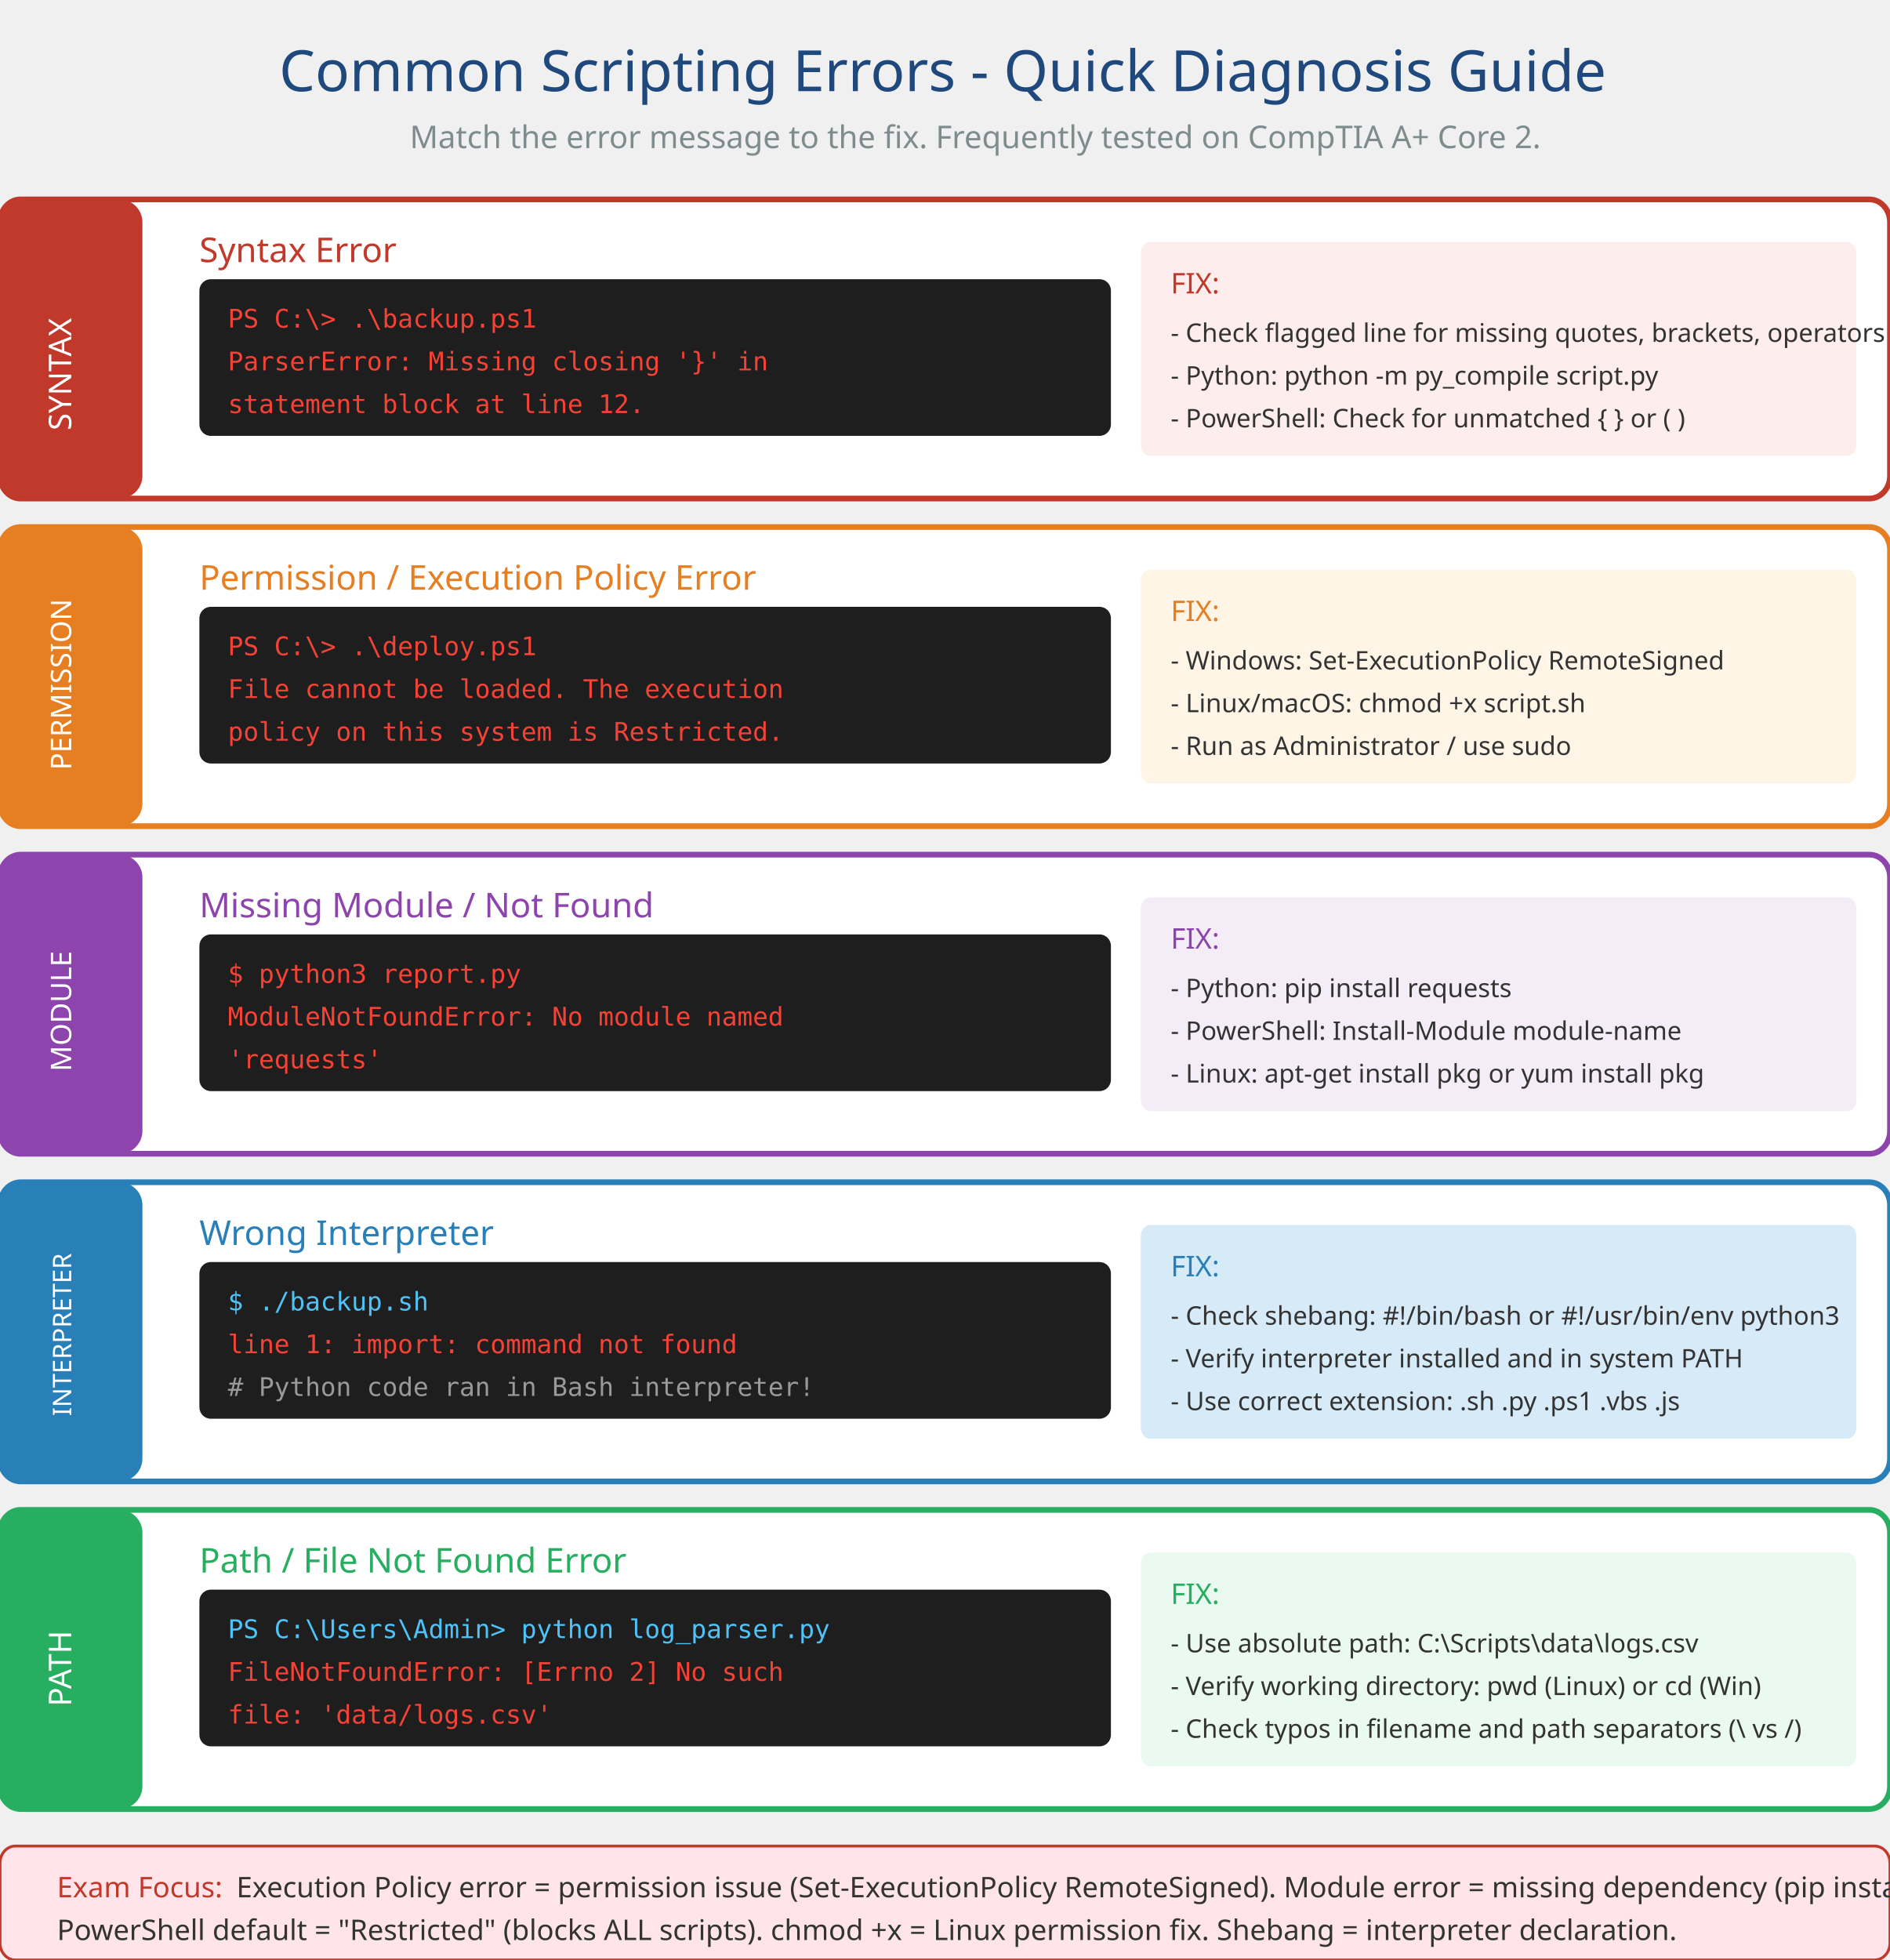
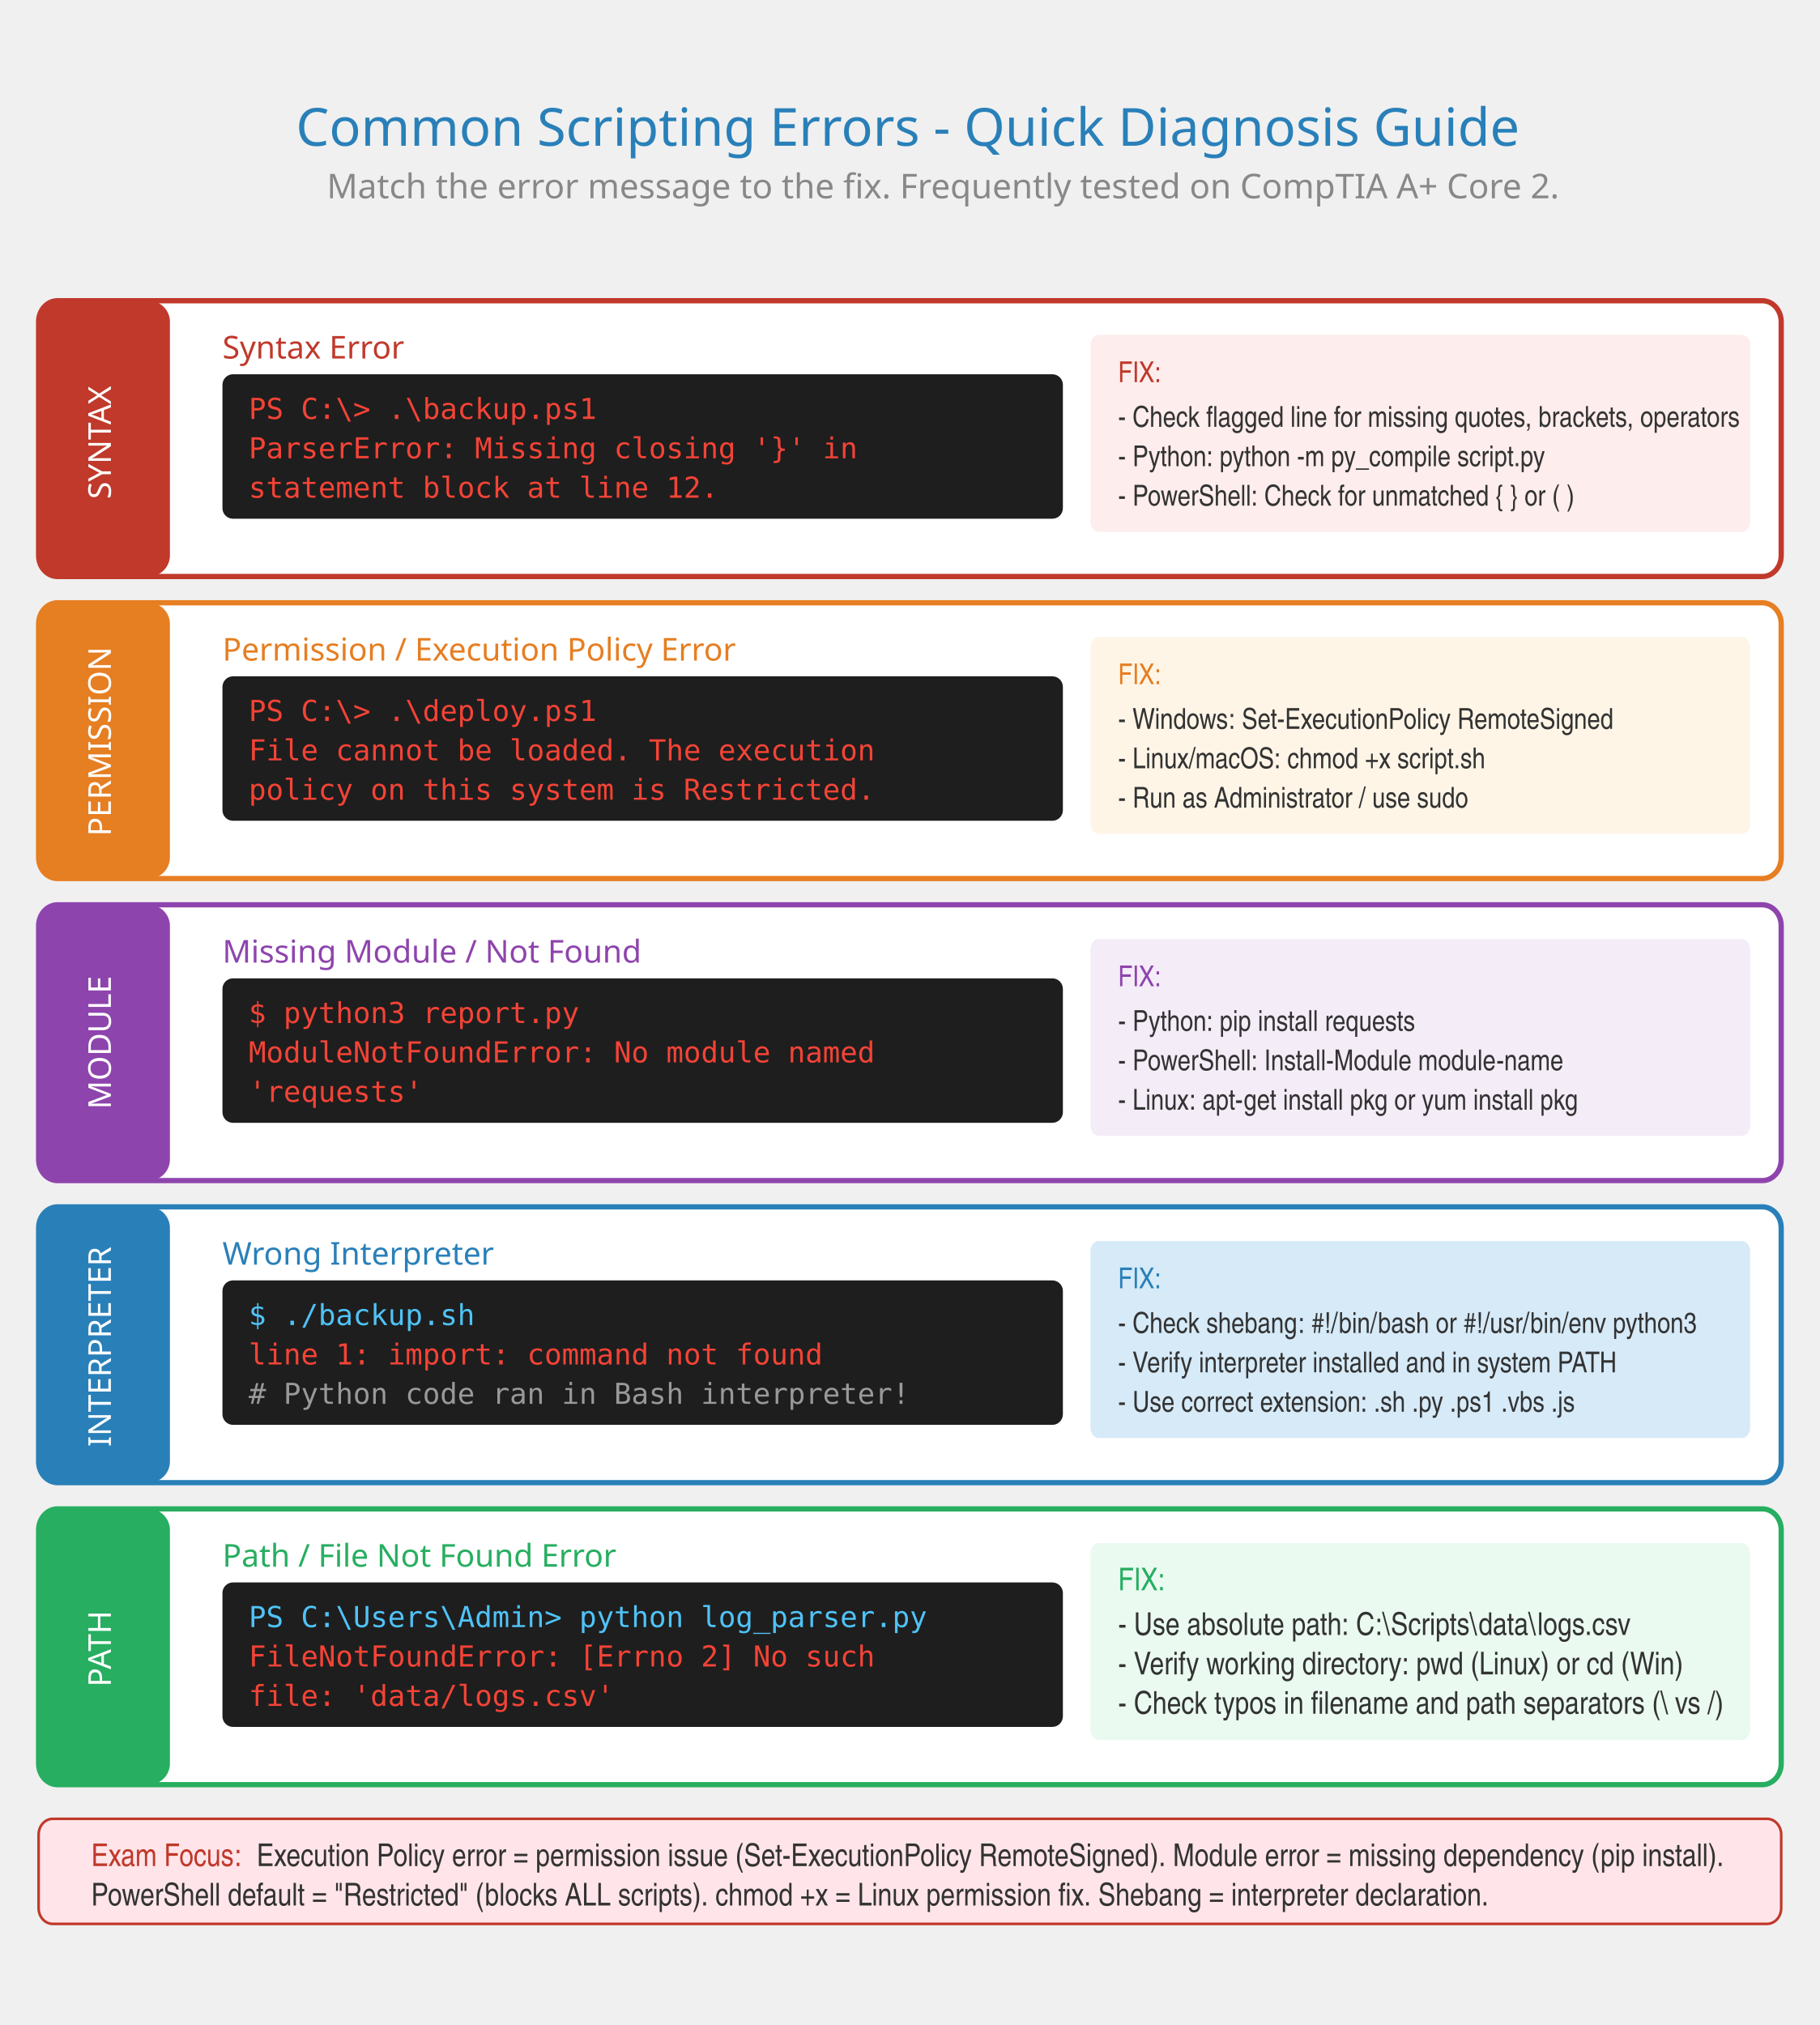
- <svg xmlns="http://www.w3.org/2000/svg" version="1.1" id="Layer_1" x="0px" y="0px" viewBox="0 0 663.4 688" style="enable-background:new 0 0 663.4 688;" xml:space="preserve">
+ <svg xmlns="http://www.w3.org/2000/svg" version="1.1" id="Layer_1" x="0px" y="0px" viewBox="0 0 692.9 771" style="enable-background:new 0 0 692.9 771;" xml:space="preserve">
  <style type="text/css">
- 	.st0{fill:#1F497D;}
- 	.st1{font-family:'SegoeUI-Bold';}
- 	.st2{font-size:20px;}
- 	.st3{fill:#7F8C8D;}
- 	.st4{font-family:'SegoeUI';}
- 	.st5{font-size:11px;}
- 	.st6{fill:#FFFFFF;stroke:#C0392B;stroke-width:2;}
- 	.st7{fill:#C0392B;}
- 	.st8{fill:#FFFFFF;}
- 	.st9{font-size:12px;}
- 	.st10{fill:#1E1E1E;}
- 	.st11{fill:#F44336;}
- 	.st12{font-family:'Consolas';}
- 	.st13{font-size:9px;}
- 	.st14{fill:#FDEDEC;}
- 	.st15{font-size:10px;}
- 	.st16{fill:#333333;}
- 	.st17{fill:#FFFFFF;stroke:#E67E22;stroke-width:2;}
- 	.st18{fill:#E67E22;}
- 	.st19{fill:#FEF5E7;}
- 	.st20{fill:#FFFFFF;stroke:#8E44AD;stroke-width:2;}
- 	.st21{fill:#8E44AD;}
- 	.st22{fill:#F4ECF7;}
- 	.st23{fill:#FFFFFF;stroke:#2980B9;stroke-width:2;}
- 	.st24{fill:#2980B9;}
- 	.st25{fill:#4FC3F7;}
- 	.st26{fill:#999999;}
- 	.st27{fill:#D6EAF8;}
- 	.st28{fill:#FFFFFF;stroke:#27AE60;stroke-width:2;}
- 	.st29{fill:#27AE60;}
- 	.st30{fill:#EAFAF1;}
- 	.st31{fill:#FFE5E9;stroke:#C0392B;}
+ 	.st0{font-family:'MyriadPro-Regular';}
+ 	.st1{font-size:12px;}
+ 	.st2{fill:#2980B9;}
+ 	.st3{font-family:'SegoeUI-Bold';}
+ 	.st4{font-size:20px;}
+ 	.st5{fill:none;}
+ 	.st6{fill:#888888;}
+ 	.st7{font-family:'SegoeUI';}
+ 	.st8{font-size:13px;}
+ 	.st9{fill:#FFFFFF;stroke:#C0392B;stroke-width:2;}
+ 	.st10{fill:#C0392B;}
+ 	.st11{fill:#FFFFFF;}
+ 	.st12{fill:#1E1E1E;}
+ 	.st13{fill:#F44336;}
+ 	.st14{font-family:'Consolas';}
+ 	.st15{font-size:11px;}
+ 	.st16{fill:#FDEDEC;}
+ 	.st17{font-family:'ArialNarrow';}
+ 	.st18{fill:#333333;}
+ 	.st19{fill:#FFFFFF;stroke:#E67E22;stroke-width:2;}
+ 	.st20{fill:#E67E22;}
+ 	.st21{fill:#FEF5E7;}
+ 	.st22{fill:#FFFFFF;stroke:#8E44AD;stroke-width:2;}
+ 	.st23{fill:#8E44AD;}
+ 	.st24{fill:#F4ECF7;}
+ 	.st25{fill:#FFFFFF;stroke:#2980B9;stroke-width:2;}
+ 	.st26{fill:#4FC3F7;}
+ 	.st27{fill:#999999;}
+ 	.st28{fill:#D6EAF8;}
+ 	.st29{fill:#FFFFFF;stroke:#27AE60;stroke-width:2;}
+ 	.st30{fill:#27AE60;}
+ 	.st31{fill:#EAFAF1;}
+ 	.st32{fill:#FFE5E9;stroke:#C0392B;}
</style>
-   <text transform="matrix(1 0 0 1 97.9917 32)" class="st0 st1 st2">Common Scripting Errors - Quick Diagnosis Guide</text>
-   <text transform="matrix(1 0 0 1 143.8525 52)" class="st3 st4 st5">Match the error message to the fix. Frequently tested on CompTIA A+ Core 2.</text>
-   <path class="st6" d="M7.2,70h649.1c4,0,7.2,3.6,7.2,8v89c0,4.4-3.2,8-7.2,8H7.2c-4,0-7.2-3.6-7.2-8V78C0,73.6,3.2,70,7.2,70z" />
-   <path class="st7" d="M8,70h34c4.4,0,8,3.6,8,8v89c0,4.4-3.6,8-8,8H8c-4.4,0-8-3.6-8-8V78C0,73.6,3.6,70,8,70z" />
-   <text transform="matrix(0 -1 1 0 25 151.0762)" class="st8 st1 st5">SYNTAX</text>
-   <text transform="matrix(1 0 0 1 70 92)" class="st7 st1 st9">Syntax Error</text>
-   <path class="st10" d="M74,98h312c2.2,0,4,1.8,4,4v47c0,2.2-1.8,4-4,4H74c-2.2,0-4-1.8-4-4v-47C70,99.8,71.8,98,74,98z" />
-   <text transform="matrix(1 0 0 1 80 115)" class="st11 st12 st13">PS C:\&gt; .\backup.ps1</text>
-   <text transform="matrix(1 0 0 1 80 130)" class="st11 st12 st13">ParserError: Missing closing '}' in</text>
-   <text transform="matrix(1 0 0 1 80 145)" class="st11 st12 st13">statement block at line 12.</text>
-   <path class="st14" d="M403.7,85h244.8c1.8,0,3.2,1.8,3.2,4v67c0,2.2-1.4,4-3.2,4H403.7c-1.8,0-3.2-1.8-3.2-4V89  C400.5,86.8,401.9,85,403.7,85z" />
  <g>
-     <text transform="matrix(1 0 0 1 411 103)" class="st7 st1 st15">FIX:</text>
-     <text transform="matrix(1 0 0 1 411 120)" class="st16 st4 st13">- Check flagged line for missing quotes, brackets, operators</text>
-     <text transform="matrix(1 0 0 1 411 135)" class="st16 st4 st13">- Python: python -m py_compile script.py</text>
-     <text transform="matrix(1 0 0 1 411 150)" class="st16 st4 st13">- PowerShell: Check for unmatched { } or ( )</text>
+     <text transform="matrix(1 0 0 1 396 315.5)" class="st0 st1">2980b9</text>
+     <text transform="matrix(1 0 0 1 112.6917 55.501)" class="st2 st3 st4">Common Scripting Errors - Quick Diagnosis Guide</text>
+     <rect x="14.7" y="64.5" class="st5" width="663.5" height="16.4" />
+     <text transform="matrix(1 0 0 1 124.4279 75.501)" class="st6 st7 st8">Match the error message to the fix. Frequently tested on CompTIA A+ Core 2.</text>
+     <path class="st9" d="M21.9,114.5H671c4,0,7.2,3.6,7.2,8v89c0,4.4-3.2,8-7.2,8H21.9c-4,0-7.2-3.6-7.2-8v-89   C14.7,118.1,17.9,114.5,21.9,114.5z" />
+     <path class="st10" d="M22.7,114.5h34c4.4,0,8,3.6,8,8v89c0,4.4-3.6,8-8,8h-34c-4.4,0-8-3.6-8-8v-89   C14.7,118.1,18.3,114.5,22.7,114.5z" />
+     <text transform="matrix(0 -1 1 0 42.2166 189.9932)" class="st11 st3 st1">SYNTAX</text>
+     <text transform="matrix(1 0 0 1 84.7 136.501)" class="st10 st3 st1">Syntax Error</text>
+     <path class="st12" d="M88.7,142.5h312c2.2,0,4,1.8,4,4v47c0,2.2-1.8,4-4,4h-312c-2.2,0-4-1.8-4-4v-47   C84.7,144.3,86.5,142.5,88.7,142.5z" />
+     <text transform="matrix(1 0 0 1 94.7 159.501)" class="st13 st14 st15">PS C:\&gt; .\backup.ps1</text>
+     <text transform="matrix(1 0 0 1 94.7 174.501)" class="st13 st14 st15">ParserError: Missing closing '}' in</text>
+     <text transform="matrix(1 0 0 1 94.7 189.501)" class="st13 st14 st15">statement block at line 12.</text>
+     <path class="st16" d="M418.4,127.5h244.8c1.8,0,3.2,1.8,3.2,4v67c0,2.2-1.4,4-3.2,4H418.4c-1.8,0-3.2-1.8-3.2-4v-67   C415.2,129.3,416.6,127.5,418.4,127.5z" />
+     <g>
+       <text transform="matrix(1 0 0 1 425.7 145.501)" class="st10 st17 st15">FIX:</text>
+       <text transform="matrix(1 0 0 1 425.7 162.501)" class="st18 st17 st15">- Check flagged line for missing quotes, brackets, operators</text>
+       <text transform="matrix(1 0 0 1 425.7 177.501)" class="st18 st17 st15">- Python: python -m py_compile script.py</text>
+       <text transform="matrix(1 0 0 1 425.7 192.501)" class="st18 st17 st15">- PowerShell: Check for unmatched { } or ( )</text>
+     </g>
+     <path class="st19" d="M21.9,229.5H671c4,0,7.2,3.6,7.2,8v89c0,4.4-3.2,8-7.2,8H21.9c-4,0-7.2-3.6-7.2-8v-89   C14.7,233.1,17.9,229.5,21.9,229.5z" />
+     <path class="st20" d="M22.7,229.5h34c4.4,0,8,3.6,8,8v89c0,4.4-3.6,8-8,8h-34c-4.4,0-8-3.6-8-8v-89   C14.7,233.1,18.3,229.5,22.7,229.5z" />
+     <text transform="matrix(0 -1 1 0 42.2166 318.3584)" class="st11 st3 st1">PERMISSION</text>
+     <text transform="matrix(1 0 0 1 84.7 251.501)" class="st20 st3 st1">Permission / Execution Policy Error</text>
+     <path class="st12" d="M88.7,257.5h312c2.2,0,4,1.8,4,4v47c0,2.2-1.8,4-4,4h-312c-2.2,0-4-1.8-4-4v-47   C84.7,259.3,86.5,257.5,88.7,257.5z" />
+     <text transform="matrix(1 0 0 1 94.7 274.501)" class="st13 st14 st15">PS C:\&gt; .\deploy.ps1</text>
+     <text transform="matrix(1 0 0 1 94.7 289.501)" class="st13 st14 st15">File cannot be loaded. The execution</text>
+     <text transform="matrix(1 0 0 1 94.7 304.501)" class="st13 st14 st15">policy on this system is Restricted.</text>
+     <path class="st21" d="M418.4,242.5h244.8c1.8,0,3.2,1.8,3.2,4v67c0,2.2-1.4,4-3.2,4H418.4c-1.8,0-3.2-1.8-3.2-4v-67   C415.2,244.3,416.6,242.5,418.4,242.5z" />
+     <g>
+       <text transform="matrix(1 0 0 1 425.7 260.501)" class="st20 st17 st15">FIX:</text>
+       <text transform="matrix(1 0 0 1 425.7 277.501)" class="st18 st17 st15">- Windows: Set-ExecutionPolicy RemoteSigned</text>
+       <text transform="matrix(1 0 0 1 425.7 292.501)" class="st18 st17 st15">- Linux/macOS: chmod +x script.sh</text>
+       <text transform="matrix(1 0 0 1 425.7 307.501)" class="st18 st17 st15">- Run as Administrator / use sudo</text>
+     </g>
+     <path class="st22" d="M21.9,344.5H671c4,0,7.2,3.6,7.2,8v89c0,4.4-3.2,8-7.2,8H21.9c-4,0-7.2-3.6-7.2-8v-89   C14.7,348.1,17.9,344.5,21.9,344.5z" />
+     <path class="st23" d="M22.7,344.5h34c4.4,0,8,3.6,8,8v89c0,4.4-3.6,8-8,8h-34c-4.4,0-8-3.6-8-8v-89   C14.7,348.1,18.3,344.5,22.7,344.5z" />
+     <text transform="matrix(0 -1 1 0 42.2166 422.3164)" class="st11 st3 st1">MODULE</text>
+     <text transform="matrix(1 0 0 1 84.7 366.501)" class="st23 st3 st1">Missing Module / Not Found</text>
+     <path class="st12" d="M88.7,372.5h312c2.2,0,4,1.8,4,4v47c0,2.2-1.8,4-4,4h-312c-2.2,0-4-1.8-4-4v-47   C84.7,374.3,86.5,372.5,88.7,372.5z" />
+     <text transform="matrix(1 0 0 1 94.7 389.501)" class="st13 st14 st15">$ python3 report.py</text>
+     <text transform="matrix(1 0 0 1 94.7 404.501)" class="st13 st14 st15">ModuleNotFoundError: No module named</text>
+     <text transform="matrix(1 0 0 1 94.7 419.501)" class="st13 st14 st15">'requests'</text>
+     <path class="st24" d="M418.4,357.5h244.8c1.8,0,3.2,1.8,3.2,4v67c0,2.2-1.4,4-3.2,4H418.4c-1.8,0-3.2-1.8-3.2-4v-67   C415.2,359.3,416.6,357.5,418.4,357.5z" />
+     <g>
+       <text transform="matrix(1 0 0 1 425.7 375.501)" class="st23 st17 st15">FIX:</text>
+       <text transform="matrix(1 0 0 1 425.7 392.501)" class="st18 st17 st15">- Python: pip install requests</text>
+       <text transform="matrix(1 0 0 1 425.7 407.501)" class="st18 st17 st15">- PowerShell: Install-Module module-name</text>
+       <text transform="matrix(1 0 0 1 425.7 422.501)" class="st18 st17 st15">- Linux: apt-get install pkg or yum install pkg</text>
+     </g>
+     <path class="st25" d="M21.9,459.5H671c4,0,7.2,3.6,7.2,8v89c0,4.4-3.2,8-7.2,8H21.9c-4,0-7.2-3.6-7.2-8v-89   C14.7,463.1,17.9,459.5,21.9,459.5z" />
+     <path class="st2" d="M22.7,459.5h34c4.4,0,8,3.6,8,8v89c0,4.4-3.6,8-8,8h-34c-4.4,0-8-3.6-8-8v-89   C14.7,463.1,18.3,459.5,22.7,459.5z" />
+     <text transform="matrix(0 -1 1 0 42.2166 550.8311)" class="st11 st3 st1">INTERPRETER</text>
+     <text transform="matrix(1 0 0 1 84.7 481.501)" class="st2 st3 st1">Wrong Interpreter</text>
+     <path class="st12" d="M88.7,487.5h312c2.2,0,4,1.8,4,4v47c0,2.2-1.8,4-4,4h-312c-2.2,0-4-1.8-4-4v-47   C84.7,489.3,86.5,487.5,88.7,487.5z" />
+     <text transform="matrix(1 0 0 1 94.7 504.501)" class="st26 st14 st15">$ ./backup.sh</text>
+     <text transform="matrix(1 0 0 1 94.7 519.501)" class="st13 st14 st15">line 1: import: command not found</text>
+     <text transform="matrix(1 0 0 1 94.7 534.501)" class="st27 st14 st15"># Python code ran in Bash interpreter!</text>
+     <path class="st28" d="M418.4,472.5h244.8c1.8,0,3.2,1.8,3.2,4v67c0,2.2-1.4,4-3.2,4H418.4c-1.8,0-3.2-1.8-3.2-4v-67   C415.2,474.3,416.6,472.5,418.4,472.5z" />
+     <g>
+       <text transform="matrix(1 0 0 1 425.7 490.501)" class="st2 st17 st15">FIX:</text>
+       <text transform="matrix(1 0 0 1 425.7 507.501)" class="st18 st17 st15">- Check shebang: #!/bin/bash or #!/usr/bin/env python3</text>
+       <text transform="matrix(1 0 0 1 425.7 522.501)" class="st18 st17 st15">- Verify interpreter installed and in system PATH</text>
+       <text transform="matrix(1 0 0 1 425.7 537.501)" class="st18 st17 st15">- Use correct extension: .sh .py .ps1 .vbs .js</text>
+     </g>
+     <path class="st29" d="M21.9,574.5H671c4,0,7.2,3.6,7.2,8v89c0,4.4-3.2,8-7.2,8H21.9c-4,0-7.2-3.6-7.2-8v-89   C14.7,578.1,17.9,574.5,21.9,574.5z" />
+     <path class="st30" d="M22.7,574.5h34c4.4,0,8,3.6,8,8v89c0,4.4-3.6,8-8,8h-34c-4.4,0-8-3.6-8-8v-89   C14.7,578.1,18.3,574.5,22.7,574.5z" />
+     <text transform="matrix(0 -1 1 0 42.2166 642.2441)" class="st11 st3 st1">PATH</text>
+     <text transform="matrix(1 0 0 1 84.7 596.501)" class="st30 st3 st1">Path / File Not Found Error</text>
+     <path class="st12" d="M88.7,602.5h312c2.2,0,4,1.8,4,4v47c0,2.2-1.8,4-4,4h-312c-2.2,0-4-1.8-4-4v-47   C84.7,604.3,86.5,602.5,88.7,602.5z" />
+     <text transform="matrix(1 0 0 1 94.7 619.501)" class="st26 st14 st15">PS C:\Users\Admin&gt; python log_parser.py</text>
+     <text transform="matrix(1 0 0 1 94.7 634.501)" class="st13 st14 st15">FileNotFoundError: [Errno 2] No such</text>
+     <text transform="matrix(1 0 0 1 94.7 649.501)" class="st13 st14 st15">file: 'data/logs.csv'</text>
+     <path class="st31" d="M418.4,587.5h244.8c1.8,0,3.2,1.8,3.2,4v67c0,2.2-1.4,4-3.2,4H418.4c-1.8,0-3.2-1.8-3.2-4v-67   C415.2,589.3,416.6,587.5,418.4,587.5z" />
+     <g>
+       <text transform="matrix(1 0 0 1 425.7 605.501)" class="st30 st17 st1">FIX:</text>
+       <text transform="matrix(1 0 0 1 425.7 622.501)" class="st18 st17 st1">- Use absolute path: C:\Scripts\data\logs.csv</text>
+       <text transform="matrix(1 0 0 1 425.7 637.501)" class="st18 st17 st1">- Verify working directory: pwd (Linux) or cd (Win)</text>
+       <text transform="matrix(1 0 0 1 425.7 652.501)" class="st18 st17 st1">- Check typos in filename and path separators (\ vs /)</text>
+     </g>
+     <path class="st32" d="M20.1,692.5h652.7c3,0,5.4,2.7,5.4,6v28c0,3.3-2.4,6-5.4,6H20.1c-3,0-5.4-2.7-5.4-6v-28   C14.7,695.2,17.1,692.5,20.1,692.5z" />
+     <text transform="matrix(1 0 0 1 34.7 710.501)" class="st10 st17 st1">Exam Focus:</text>
+     <text transform="matrix(1 0 0 1 97.7 710.501)" class="st18 st17 st1">Execution Policy error = permission issue (Set-ExecutionPolicy RemoteSigned). Module error = missing dependency (pip install).</text>
+     <text transform="matrix(1 0 0 1 34.7 725.501)" class="st18 st17 st1">PowerShell default = "Restricted" (blocks ALL scripts). chmod +x = Linux permission fix. Shebang = interpreter declaration.</text>
  </g>
-   <path class="st17" d="M7.2,185h649.1c4,0,7.2,3.6,7.2,8v89c0,4.4-3.2,8-7.2,8H7.2c-4,0-7.2-3.6-7.2-8v-89C0,188.6,3.2,185,7.2,185z" />
-   <path class="st18" d="M8,185h34c4.4,0,8,3.6,8,8v89c0,4.4-3.6,8-8,8H8c-4.4,0-8-3.6-8-8v-89C0,188.6,3.6,185,8,185z" />
-   <text transform="matrix(0 -1 1 0 25 270.2979)" class="st8 st1 st15">PERMISSION</text>
-   <text transform="matrix(1 0 0 1 70 207)" class="st18 st1 st9">Permission / Execution Policy Error</text>
-   <path class="st10" d="M74,213h312c2.2,0,4,1.8,4,4v47c0,2.2-1.8,4-4,4H74c-2.2,0-4-1.8-4-4v-47C70,214.8,71.8,213,74,213z" />
-   <text transform="matrix(1 0 0 1 80 230)" class="st11 st12 st13">PS C:\&gt; .\deploy.ps1</text>
-   <text transform="matrix(1 0 0 1 80 245)" class="st11 st12 st13">File cannot be loaded. The execution</text>
-   <text transform="matrix(1 0 0 1 80 260)" class="st11 st12 st13">policy on this system is Restricted.</text>
-   <path class="st19" d="M403.7,200h244.8c1.8,0,3.2,1.8,3.2,4v67c0,2.2-1.4,4-3.2,4H403.7c-1.8,0-3.2-1.8-3.2-4v-67  C400.5,201.8,401.9,200,403.7,200z" />
-   <g>
-     <text transform="matrix(1 0 0 1 411 218)" class="st18 st1 st15">FIX:</text>
-     <text transform="matrix(1 0 0 1 411 235)" class="st16 st4 st13">- Windows: Set-ExecutionPolicy RemoteSigned</text>
-     <text transform="matrix(1 0 0 1 411 250)" class="st16 st4 st13">- Linux/macOS: chmod +x script.sh</text>
-     <text transform="matrix(1 0 0 1 411 265)" class="st16 st4 st13">- Run as Administrator / use sudo</text>
-   </g>
-   <path class="st20" d="M7.2,300h649.1c4,0,7.2,3.6,7.2,8v89c0,4.4-3.2,8-7.2,8H7.2c-4,0-7.2-3.6-7.2-8v-89C0,303.6,3.2,300,7.2,300z" />
-   <path class="st21" d="M8,300h34c4.4,0,8,3.6,8,8v89c0,4.4-3.6,8-8,8H8c-4.4,0-8-3.6-8-8v-89C0,303.6,3.6,300,8,300z" />
-   <text transform="matrix(0 -1 1 0 25 376.0957)" class="st8 st1 st15">MODULE</text>
-   <text transform="matrix(1 0 0 1 70 322)" class="st21 st1 st9">Missing Module / Not Found</text>
-   <path class="st10" d="M74,328h312c2.2,0,4,1.8,4,4v47c0,2.2-1.8,4-4,4H74c-2.2,0-4-1.8-4-4v-47C70,329.8,71.8,328,74,328z" />
-   <text transform="matrix(1 0 0 1 80 345)" class="st11 st12 st13">$ python3 report.py</text>
-   <text transform="matrix(1 0 0 1 80 360)" class="st11 st12 st13">ModuleNotFoundError: No module named</text>
-   <text transform="matrix(1 0 0 1 80 375)" class="st11 st12 st13">'requests'</text>
-   <path class="st22" d="M403.7,315h244.8c1.8,0,3.2,1.8,3.2,4v67c0,2.2-1.4,4-3.2,4H403.7c-1.8,0-3.2-1.8-3.2-4v-67  C400.5,316.8,401.9,315,403.7,315z" />
-   <g>
-     <text transform="matrix(1 0 0 1 411 333)" class="st21 st1 st15">FIX:</text>
-     <text transform="matrix(1 0 0 1 411 350)" class="st16 st4 st13">- Python: pip install requests</text>
-     <text transform="matrix(1 0 0 1 411 365)" class="st16 st4 st13">- PowerShell: Install-Module module-name</text>
-     <text transform="matrix(1 0 0 1 411 380)" class="st16 st4 st13">- Linux: apt-get install pkg or yum install pkg</text>
-   </g>
-   <path class="st23" d="M7.2,415h649.1c4,0,7.2,3.6,7.2,8v89c0,4.4-3.2,8-7.2,8H7.2c-4,0-7.2-3.6-7.2-8v-89C0,418.6,3.2,415,7.2,415z" />
-   <path class="st24" d="M8,415h34c4.4,0,8,3.6,8,8v89c0,4.4-3.6,8-8,8H8c-4.4,0-8-3.6-8-8v-89C0,418.6,3.6,415,8,415z" />
-   <text transform="matrix(0 -1 1 0 25 497.0566)" class="st8 st1 st13">INTERPRETER</text>
-   <text transform="matrix(1 0 0 1 70 437)" class="st24 st1 st9">Wrong Interpreter</text>
-   <path class="st10" d="M74,443h312c2.2,0,4,1.8,4,4v47c0,2.2-1.8,4-4,4H74c-2.2,0-4-1.8-4-4v-47C70,444.8,71.8,443,74,443z" />
-   <text transform="matrix(1 0 0 1 80 460)" class="st25 st12 st13">$ ./backup.sh</text>
-   <text transform="matrix(1 0 0 1 80 475)" class="st11 st12 st13">line 1: import: command not found</text>
-   <text transform="matrix(1 0 0 1 80 490)" class="st26 st12 st13"># Python code ran in Bash interpreter!</text>
-   <path class="st27" d="M403.7,430h244.8c1.8,0,3.2,1.8,3.2,4v67c0,2.2-1.4,4-3.2,4H403.7c-1.8,0-3.2-1.8-3.2-4v-67  C400.5,431.8,401.9,430,403.7,430z" />
-   <g>
-     <text transform="matrix(1 0 0 1 411 448)" class="st24 st1 st15">FIX:</text>
-     <text transform="matrix(1 0 0 1 411 465)" class="st16 st4 st13">- Check shebang: #!/bin/bash or #!/usr/bin/env python3</text>
-     <text transform="matrix(1 0 0 1 411 480)" class="st16 st4 st13">- Verify interpreter installed and in system PATH</text>
-     <text transform="matrix(1 0 0 1 411 495)" class="st16 st4 st13">- Use correct extension: .sh .py .ps1 .vbs .js</text>
-   </g>
-   <path class="st28" d="M7.2,530h649.1c4,0,7.2,3.6,7.2,8v89c0,4.4-3.2,8-7.2,8H7.2c-4,0-7.2-3.6-7.2-8v-89C0,533.6,3.2,530,7.2,530z" />
-   <path class="st29" d="M8,530h34c4.4,0,8,3.6,8,8v89c0,4.4-3.6,8-8,8H8c-4.4,0-8-3.6-8-8v-89C0,533.6,3.6,530,8,530z" />
-   <text transform="matrix(0 -1 1 0 25 598.9727)" class="st8 st1 st5">PATH</text>
-   <text transform="matrix(1 0 0 1 70 552)" class="st29 st1 st9">Path / File Not Found Error</text>
-   <path class="st10" d="M74,558h312c2.2,0,4,1.8,4,4v47c0,2.2-1.8,4-4,4H74c-2.2,0-4-1.8-4-4v-47C70,559.8,71.8,558,74,558z" />
-   <text transform="matrix(1 0 0 1 80 575)" class="st25 st12 st13">PS C:\Users\Admin&gt; python log_parser.py</text>
-   <text transform="matrix(1 0 0 1 80 590)" class="st11 st12 st13">FileNotFoundError: [Errno 2] No such</text>
-   <text transform="matrix(1 0 0 1 80 605)" class="st11 st12 st13">file: 'data/logs.csv'</text>
-   <path class="st30" d="M403.7,545h244.8c1.8,0,3.2,1.8,3.2,4v67c0,2.2-1.4,4-3.2,4H403.7c-1.8,0-3.2-1.8-3.2-4v-67  C400.5,546.8,401.9,545,403.7,545z" />
-   <g>
-     <text transform="matrix(1 0 0 1 411 563)" class="st29 st1 st15">FIX:</text>
-     <text transform="matrix(1 0 0 1 411 580)" class="st16 st4 st13">- Use absolute path: C:\Scripts\data\logs.csv</text>
-     <text transform="matrix(1 0 0 1 411 595)" class="st16 st4 st13">- Verify working directory: pwd (Linux) or cd (Win)</text>
-     <text transform="matrix(1 0 0 1 411 610)" class="st16 st4 st13">- Check typos in filename and path separators (\ vs /)</text>
-   </g>
-   <path class="st31" d="M5.4,648h652.7c3,0,5.4,2.7,5.4,6v28c0,3.3-2.4,6-5.4,6H5.4c-3,0-5.4-2.7-5.4-6v-28C0,650.7,2.4,648,5.4,648z" />
-   <text transform="matrix(1 0 0 1 20 666)" class="st7 st1 st15">Exam Focus:</text>
-   <text transform="matrix(1 0 0 1 83 666)" class="st16 st4 st15">Execution Policy error = permission issue (Set-ExecutionPolicy RemoteSigned). Module error = missing dependency (pip install).</text>
-   <text transform="matrix(1 0 0 1 20 681)" class="st16 st4 st15">PowerShell default = "Restricted" (blocks ALL scripts). chmod +x = Linux permission fix. Shebang = interpreter declaration.</text>
</svg>
